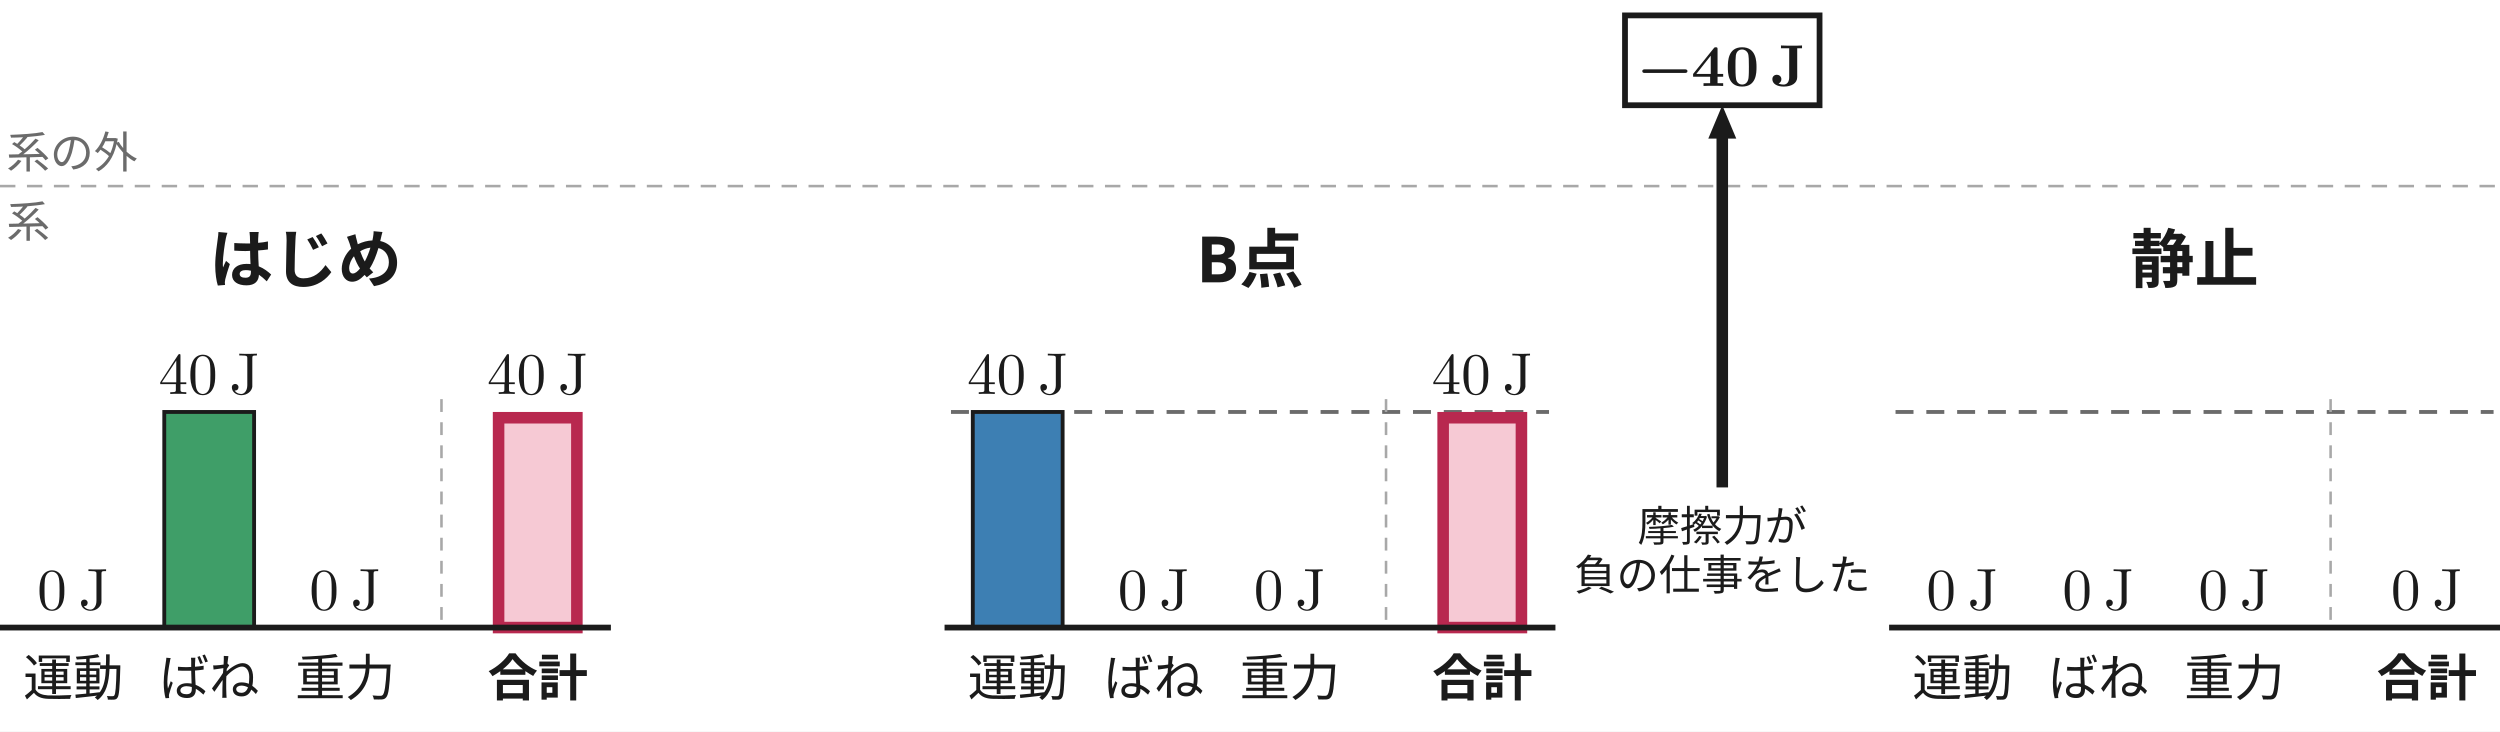
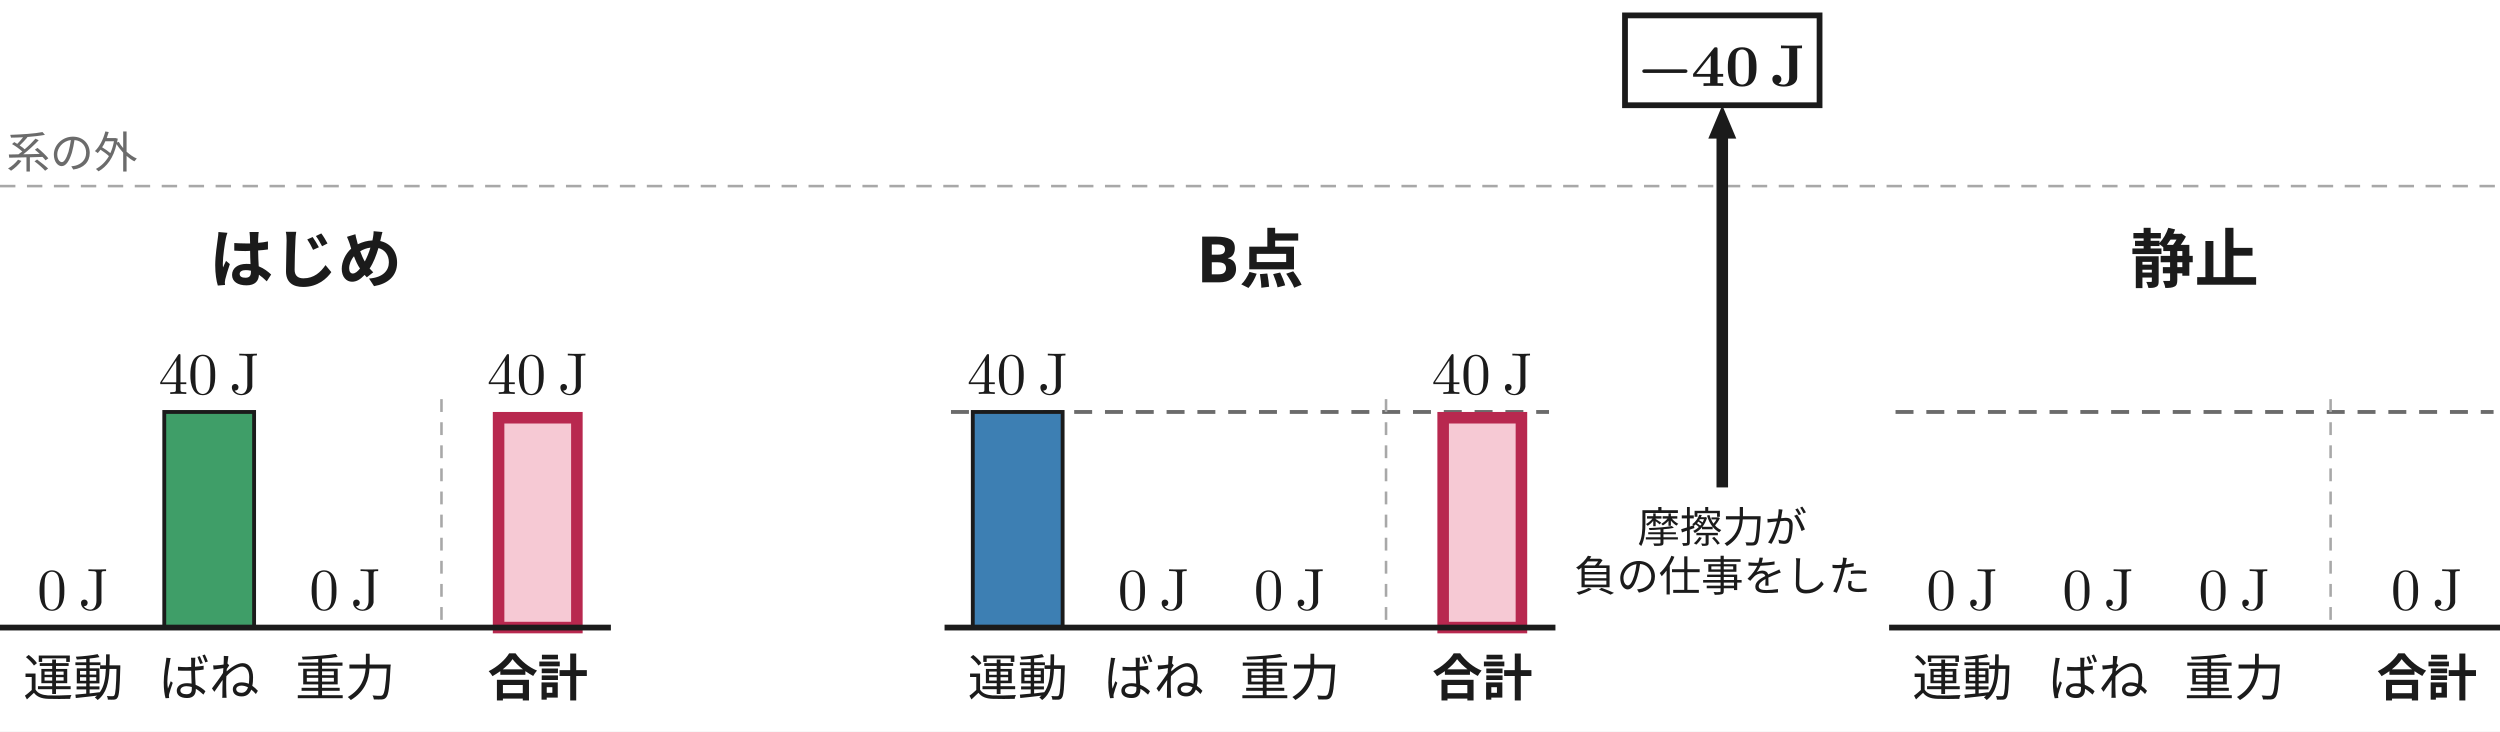
<svg xmlns="http://www.w3.org/2000/svg" width="194.8mm" height="57mm" viewBox="0 0 194.8 57">
  <rect x="0" y="0" width="194.8" height="57" fill="#fff" />
-   <line x1="0" y1="14.5" x2="194.8" y2="14.5" stroke="#a8a8a8" stroke-width="0.2" stroke-dasharray="1.2 0.9" stroke-linecap="butt" />
-   <text x="0.5" y="13.1" font-family="'Harano Aji Gothic', '原ノ味角ゴシック', 'Hiragino Sans', 'Noto Sans JP', sans-serif" font-size="3.4" text-anchor="start" fill="#6b6b6b">系の外</text>
-   <text x="0.5" y="18.5" font-family="'Harano Aji Gothic', '原ノ味角ゴシック', 'Hiragino Sans', 'Noto Sans JP', sans-serif" font-size="3.4" text-anchor="start" fill="#6b6b6b">系</text>
-   <text x="23.8" y="22" font-family="'Harano Aji Gothic', '原ノ味角ゴシック', 'Hiragino Sans', 'Noto Sans JP', sans-serif" font-size="5" text-anchor="middle" fill="#1b1b1b" font-weight="bold">はじめ</text>
-   <line x1="34.4" y1="31.1" x2="34.4" y2="48.9" stroke="#a8a8a8" stroke-width="0.2" stroke-dasharray="1.0 0.8" stroke-linecap="butt" />
+   <line x1="0" y1="14.5" x2="194.8" y2="14.5" stroke="#a8a8a8" stroke-width="0.2" stroke-dasharray="1.2 0.9" />
+   <text x="0.5" y="13.1" font-family="'Harano Aji Gothic', '原ノ味角ゴシック', 'BIZ UDPGothic', 'Hiragino Sans', 'Noto Sans JP', sans-serif" font-size="3.4" text-anchor="start" fill="#6b6b6b">系の外</text>
+   <text x="23.8" y="22" font-family="'Harano Aji Gothic', '原ノ味角ゴシック', 'BIZ UDPGothic', 'Hiragino Sans', 'Noto Sans JP', sans-serif" font-size="5" text-anchor="middle" fill="#1b1b1b" font-weight="bold">はじめ</text>
+   <line x1="34.4" y1="31.1" x2="34.4" y2="48.9" stroke="#a8a8a8" stroke-width="0.2" stroke-dasharray="1.0 0.8" />
  <text x="5.7" y="47.5" font-family="'Latin Modern Roman', 'LM Roman 10', 'Times New Roman', serif" font-size="4.6" text-anchor="middle" fill="#1b1b1b" stroke="#fff" stroke-width="1.15" stroke-linejoin="round" paint-order="stroke">0 J</text>
-   <text x="5.7" y="54.22" font-family="'Harano Aji Gothic', '原ノ味角ゴシック', 'Hiragino Sans', 'Noto Sans JP', sans-serif" font-size="3.9" text-anchor="middle" fill="#1b1b1b">運動</text>
+   <text x="5.7" y="54.22" font-family="'Harano Aji Gothic', '原ノ味角ゴシック', 'BIZ UDPGothic', 'Hiragino Sans', 'Noto Sans JP', sans-serif" font-size="3.9" text-anchor="middle" fill="#1b1b1b">運動</text>
  <rect x="12.8" y="32.1" width="7" height="16.8" fill="#3f9e68" stroke="#1b1b1b" stroke-width="0.3" />
  <text x="16.3" y="30.7" font-family="'Latin Modern Roman', 'LM Roman 10', 'Times New Roman', serif" font-size="4.6" text-anchor="middle" fill="#1b1b1b" stroke="#fff" stroke-width="1.15" stroke-linejoin="round" paint-order="stroke">40 J</text>
-   <text x="16.3" y="54.22" font-family="'Harano Aji Gothic', '原ノ味角ゴシック', 'Hiragino Sans', 'Noto Sans JP', sans-serif" font-size="3.9" text-anchor="middle" fill="#1b1b1b">ばね</text>
+   <text x="16.3" y="54.22" font-family="'Harano Aji Gothic', '原ノ味角ゴシック', 'BIZ UDPGothic', 'Hiragino Sans', 'Noto Sans JP', sans-serif" font-size="3.9" text-anchor="middle" fill="#1b1b1b">ばね</text>
  <text x="26.9" y="47.5" font-family="'Latin Modern Roman', 'LM Roman 10', 'Times New Roman', serif" font-size="4.6" text-anchor="middle" fill="#1b1b1b" stroke="#fff" stroke-width="1.15" stroke-linejoin="round" paint-order="stroke">0 J</text>
-   <text x="26.9" y="54.22" font-family="'Harano Aji Gothic', '原ノ味角ゴシック', 'Hiragino Sans', 'Noto Sans JP', sans-serif" font-size="3.9" text-anchor="middle" fill="#1b1b1b">重力</text>
+   <text x="26.9" y="54.22" font-family="'Harano Aji Gothic', '原ノ味角ゴシック', 'BIZ UDPGothic', 'Hiragino Sans', 'Noto Sans JP', sans-serif" font-size="3.9" text-anchor="middle" fill="#1b1b1b">重力</text>
  <rect x="38.85" y="32.55" width="6.1" height="16.35" fill="#f6c9d4" stroke="#b8284f" stroke-width="0.9" />
  <text x="41.9" y="30.7" font-family="'Latin Modern Roman', 'LM Roman 10', 'Times New Roman', serif" font-size="4.6" text-anchor="middle" fill="#1b1b1b" stroke="#fff" stroke-width="1.15" stroke-linejoin="round" paint-order="stroke">40 J</text>
-   <text x="41.9" y="54.22" font-family="'Harano Aji Gothic', '原ノ味角ゴシック', 'Hiragino Sans', 'Noto Sans JP', sans-serif" font-size="3.9" text-anchor="middle" fill="#1b1b1b" font-weight="bold">合計</text>
-   <line x1="0" y1="48.9" x2="47.6" y2="48.9" stroke="#1b1b1b" stroke-width="0.45" stroke-linecap="butt" />
-   <text x="97.4" y="22" font-family="'Harano Aji Gothic', '原ノ味角ゴシック', 'Hiragino Sans', 'Noto Sans JP', sans-serif" font-size="5" text-anchor="middle" fill="#1b1b1b" font-weight="bold">B点</text>
-   <line x1="74.1" y1="32.1" x2="120.7" y2="32.1" stroke="#6b6b6b" stroke-width="0.3" stroke-dasharray="1.4 1.0" stroke-linecap="butt" />
-   <line x1="108" y1="31.1" x2="108" y2="48.9" stroke="#a8a8a8" stroke-width="0.2" stroke-dasharray="1.0 0.8" stroke-linecap="butt" />
+   <text x="41.9" y="54.22" font-family="'Harano Aji Gothic', '原ノ味角ゴシック', 'BIZ UDPGothic', 'Hiragino Sans', 'Noto Sans JP', sans-serif" font-size="3.9" text-anchor="middle" fill="#1b1b1b" font-weight="bold">合計</text>
+   <line x1="0" y1="48.9" x2="47.6" y2="48.9" stroke="#1b1b1b" stroke-width="0.45" />
+   <text x="97.4" y="22" font-family="'Harano Aji Gothic', '原ノ味角ゴシック', 'BIZ UDPGothic', 'Hiragino Sans', 'Noto Sans JP', sans-serif" font-size="5" text-anchor="middle" fill="#1b1b1b" font-weight="bold">B点</text>
+   <line x1="74.1" y1="32.1" x2="120.7" y2="32.1" stroke="#6b6b6b" stroke-width="0.3" stroke-dasharray="1.4 1.0" />
+   <line x1="108" y1="31.1" x2="108" y2="48.9" stroke="#a8a8a8" stroke-width="0.2" stroke-dasharray="1.0 0.8" />
  <rect x="75.8" y="32.1" width="7" height="16.8" fill="#3d7fb3" stroke="#1b1b1b" stroke-width="0.3" />
  <text x="79.3" y="30.7" font-family="'Latin Modern Roman', 'LM Roman 10', 'Times New Roman', serif" font-size="4.6" text-anchor="middle" fill="#1b1b1b" stroke="#fff" stroke-width="1.15" stroke-linejoin="round" paint-order="stroke">40 J</text>
-   <text x="79.3" y="54.22" font-family="'Harano Aji Gothic', '原ノ味角ゴシック', 'Hiragino Sans', 'Noto Sans JP', sans-serif" font-size="3.9" text-anchor="middle" fill="#1b1b1b">運動</text>
+   <text x="79.3" y="54.22" font-family="'Harano Aji Gothic', '原ノ味角ゴシック', 'BIZ UDPGothic', 'Hiragino Sans', 'Noto Sans JP', sans-serif" font-size="3.9" text-anchor="middle" fill="#1b1b1b">運動</text>
  <text x="89.9" y="47.5" font-family="'Latin Modern Roman', 'LM Roman 10', 'Times New Roman', serif" font-size="4.6" text-anchor="middle" fill="#1b1b1b" stroke="#fff" stroke-width="1.15" stroke-linejoin="round" paint-order="stroke">0 J</text>
-   <text x="89.9" y="54.22" font-family="'Harano Aji Gothic', '原ノ味角ゴシック', 'Hiragino Sans', 'Noto Sans JP', sans-serif" font-size="3.9" text-anchor="middle" fill="#1b1b1b">ばね</text>
+   <text x="89.9" y="54.22" font-family="'Harano Aji Gothic', '原ノ味角ゴシック', 'BIZ UDPGothic', 'Hiragino Sans', 'Noto Sans JP', sans-serif" font-size="3.9" text-anchor="middle" fill="#1b1b1b">ばね</text>
  <text x="100.5" y="47.5" font-family="'Latin Modern Roman', 'LM Roman 10', 'Times New Roman', serif" font-size="4.6" text-anchor="middle" fill="#1b1b1b" stroke="#fff" stroke-width="1.15" stroke-linejoin="round" paint-order="stroke">0 J</text>
-   <text x="100.5" y="54.22" font-family="'Harano Aji Gothic', '原ノ味角ゴシック', 'Hiragino Sans', 'Noto Sans JP', sans-serif" font-size="3.9" text-anchor="middle" fill="#1b1b1b">重力</text>
+   <text x="100.5" y="54.22" font-family="'Harano Aji Gothic', '原ノ味角ゴシック', 'BIZ UDPGothic', 'Hiragino Sans', 'Noto Sans JP', sans-serif" font-size="3.9" text-anchor="middle" fill="#1b1b1b">重力</text>
  <rect x="112.45" y="32.55" width="6.1" height="16.35" fill="#f6c9d4" stroke="#b8284f" stroke-width="0.9" />
  <text x="115.5" y="30.7" font-family="'Latin Modern Roman', 'LM Roman 10', 'Times New Roman', serif" font-size="4.6" text-anchor="middle" fill="#1b1b1b" stroke="#fff" stroke-width="1.15" stroke-linejoin="round" paint-order="stroke">40 J</text>
-   <text x="115.5" y="54.22" font-family="'Harano Aji Gothic', '原ノ味角ゴシック', 'Hiragino Sans', 'Noto Sans JP', sans-serif" font-size="3.9" text-anchor="middle" fill="#1b1b1b" font-weight="bold">合計</text>
-   <line x1="73.6" y1="48.9" x2="121.2" y2="48.9" stroke="#1b1b1b" stroke-width="0.45" stroke-linecap="butt" />
-   <text x="171" y="22" font-family="'Harano Aji Gothic', '原ノ味角ゴシック', 'Hiragino Sans', 'Noto Sans JP', sans-serif" font-size="5" text-anchor="middle" fill="#1b1b1b" font-weight="bold">静止</text>
-   <line x1="147.7" y1="32.1" x2="194.3" y2="32.1" stroke="#6b6b6b" stroke-width="0.3" stroke-dasharray="1.4 1.0" stroke-linecap="butt" />
-   <line x1="181.6" y1="31.1" x2="181.6" y2="48.9" stroke="#a8a8a8" stroke-width="0.2" stroke-dasharray="1.0 0.8" stroke-linecap="butt" />
+   <text x="115.5" y="54.22" font-family="'Harano Aji Gothic', '原ノ味角ゴシック', 'BIZ UDPGothic', 'Hiragino Sans', 'Noto Sans JP', sans-serif" font-size="3.9" text-anchor="middle" fill="#1b1b1b" font-weight="bold">合計</text>
+   <line x1="73.6" y1="48.9" x2="121.2" y2="48.9" stroke="#1b1b1b" stroke-width="0.45" />
+   <text x="171" y="22" font-family="'Harano Aji Gothic', '原ノ味角ゴシック', 'BIZ UDPGothic', 'Hiragino Sans', 'Noto Sans JP', sans-serif" font-size="5" text-anchor="middle" fill="#1b1b1b" font-weight="bold">静止</text>
+   <line x1="147.7" y1="32.1" x2="194.3" y2="32.1" stroke="#6b6b6b" stroke-width="0.3" stroke-dasharray="1.4 1.0" />
+   <line x1="181.6" y1="31.1" x2="181.6" y2="48.9" stroke="#a8a8a8" stroke-width="0.2" stroke-dasharray="1.0 0.8" />
  <text x="152.9" y="47.5" font-family="'Latin Modern Roman', 'LM Roman 10', 'Times New Roman', serif" font-size="4.6" text-anchor="middle" fill="#1b1b1b" stroke="#fff" stroke-width="1.15" stroke-linejoin="round" paint-order="stroke">0 J</text>
-   <text x="152.9" y="54.22" font-family="'Harano Aji Gothic', '原ノ味角ゴシック', 'Hiragino Sans', 'Noto Sans JP', sans-serif" font-size="3.9" text-anchor="middle" fill="#1b1b1b">運動</text>
+   <text x="152.9" y="54.22" font-family="'Harano Aji Gothic', '原ノ味角ゴシック', 'BIZ UDPGothic', 'Hiragino Sans', 'Noto Sans JP', sans-serif" font-size="3.9" text-anchor="middle" fill="#1b1b1b">運動</text>
  <text x="163.5" y="47.5" font-family="'Latin Modern Roman', 'LM Roman 10', 'Times New Roman', serif" font-size="4.6" text-anchor="middle" fill="#1b1b1b" stroke="#fff" stroke-width="1.15" stroke-linejoin="round" paint-order="stroke">0 J</text>
-   <text x="163.5" y="54.22" font-family="'Harano Aji Gothic', '原ノ味角ゴシック', 'Hiragino Sans', 'Noto Sans JP', sans-serif" font-size="3.9" text-anchor="middle" fill="#1b1b1b">ばね</text>
+   <text x="163.5" y="54.22" font-family="'Harano Aji Gothic', '原ノ味角ゴシック', 'BIZ UDPGothic', 'Hiragino Sans', 'Noto Sans JP', sans-serif" font-size="3.9" text-anchor="middle" fill="#1b1b1b">ばね</text>
  <text x="174.1" y="47.5" font-family="'Latin Modern Roman', 'LM Roman 10', 'Times New Roman', serif" font-size="4.6" text-anchor="middle" fill="#1b1b1b" stroke="#fff" stroke-width="1.15" stroke-linejoin="round" paint-order="stroke">0 J</text>
-   <text x="174.1" y="54.22" font-family="'Harano Aji Gothic', '原ノ味角ゴシック', 'Hiragino Sans', 'Noto Sans JP', sans-serif" font-size="3.9" text-anchor="middle" fill="#1b1b1b">重力</text>
+   <text x="174.1" y="54.22" font-family="'Harano Aji Gothic', '原ノ味角ゴシック', 'BIZ UDPGothic', 'Hiragino Sans', 'Noto Sans JP', sans-serif" font-size="3.9" text-anchor="middle" fill="#1b1b1b">重力</text>
  <text x="189.1" y="47.5" font-family="'Latin Modern Roman', 'LM Roman 10', 'Times New Roman', serif" font-size="4.6" text-anchor="middle" fill="#1b1b1b" stroke="#fff" stroke-width="1.15" stroke-linejoin="round" paint-order="stroke">0 J</text>
-   <text x="189.1" y="54.22" font-family="'Harano Aji Gothic', '原ノ味角ゴシック', 'Hiragino Sans', 'Noto Sans JP', sans-serif" font-size="3.9" text-anchor="middle" fill="#1b1b1b" font-weight="bold">合計</text>
-   <line x1="147.2" y1="48.9" x2="194.8" y2="48.9" stroke="#1b1b1b" stroke-width="0.45" stroke-linecap="butt" />
-   <line x1="134.2" y1="37.98" x2="134.2" y2="10.6" stroke="#1b1b1b" stroke-width="0.9" stroke-linecap="butt" />
+   <text x="189.1" y="54.22" font-family="'Harano Aji Gothic', '原ノ味角ゴシック', 'BIZ UDPGothic', 'Hiragino Sans', 'Noto Sans JP', sans-serif" font-size="3.9" text-anchor="middle" fill="#1b1b1b" font-weight="bold">合計</text>
+   <line x1="147.2" y1="48.9" x2="194.8" y2="48.9" stroke="#1b1b1b" stroke-width="0.45" />
+   <line x1="134.2" y1="37.98" x2="134.2" y2="10.6" stroke="#1b1b1b" stroke-width="0.9" />
  <polygon points="134.2,8.2 135.29,10.8 133.11,10.8" fill="#1b1b1b" />
  <rect x="126.62" y="1.2" width="15.16" height="7" fill="#ffffff" stroke="#1b1b1b" stroke-width="0.45" />
  <text x="134.2" y="6.7" font-family="'Latin Modern Roman', 'LM Roman 10', 'Times New Roman', serif" font-size="4.6" text-anchor="middle" fill="#1b1b1b" font-weight="bold">−40 J</text>
-   <text x="134.2" y="42.18" font-family="'Harano Aji Gothic', '原ノ味角ゴシック', 'Hiragino Sans', 'Noto Sans JP', sans-serif" font-size="3.3" text-anchor="middle" fill="#1b1b1b" stroke="#fff" stroke-width="0.82" stroke-linejoin="round" paint-order="stroke">摩擦力が</text>
-   <text x="134.2" y="45.98" font-family="'Harano Aji Gothic', '原ノ味角ゴシック', 'Hiragino Sans', 'Noto Sans JP', sans-serif" font-size="3.3" text-anchor="middle" fill="#1b1b1b" stroke="#fff" stroke-width="0.82" stroke-linejoin="round" paint-order="stroke">負の仕事をした</text>
+   <text x="134.2" y="42.27" font-family="'Harano Aji Gothic', '原ノ味角ゴシック', 'BIZ UDPGothic', 'Hiragino Sans', 'Noto Sans JP', sans-serif" font-size="3.3" text-anchor="middle" fill="#1b1b1b" stroke="#fff" stroke-width="0.82" stroke-linejoin="round" paint-order="stroke">摩擦力が</text>
+   <text x="134.2" y="46.07" font-family="'Harano Aji Gothic', '原ノ味角ゴシック', 'BIZ UDPGothic', 'Hiragino Sans', 'Noto Sans JP', sans-serif" font-size="3.3" text-anchor="middle" fill="#1b1b1b" stroke="#fff" stroke-width="0.82" stroke-linejoin="round" paint-order="stroke">負の仕事をした</text>
</svg>
